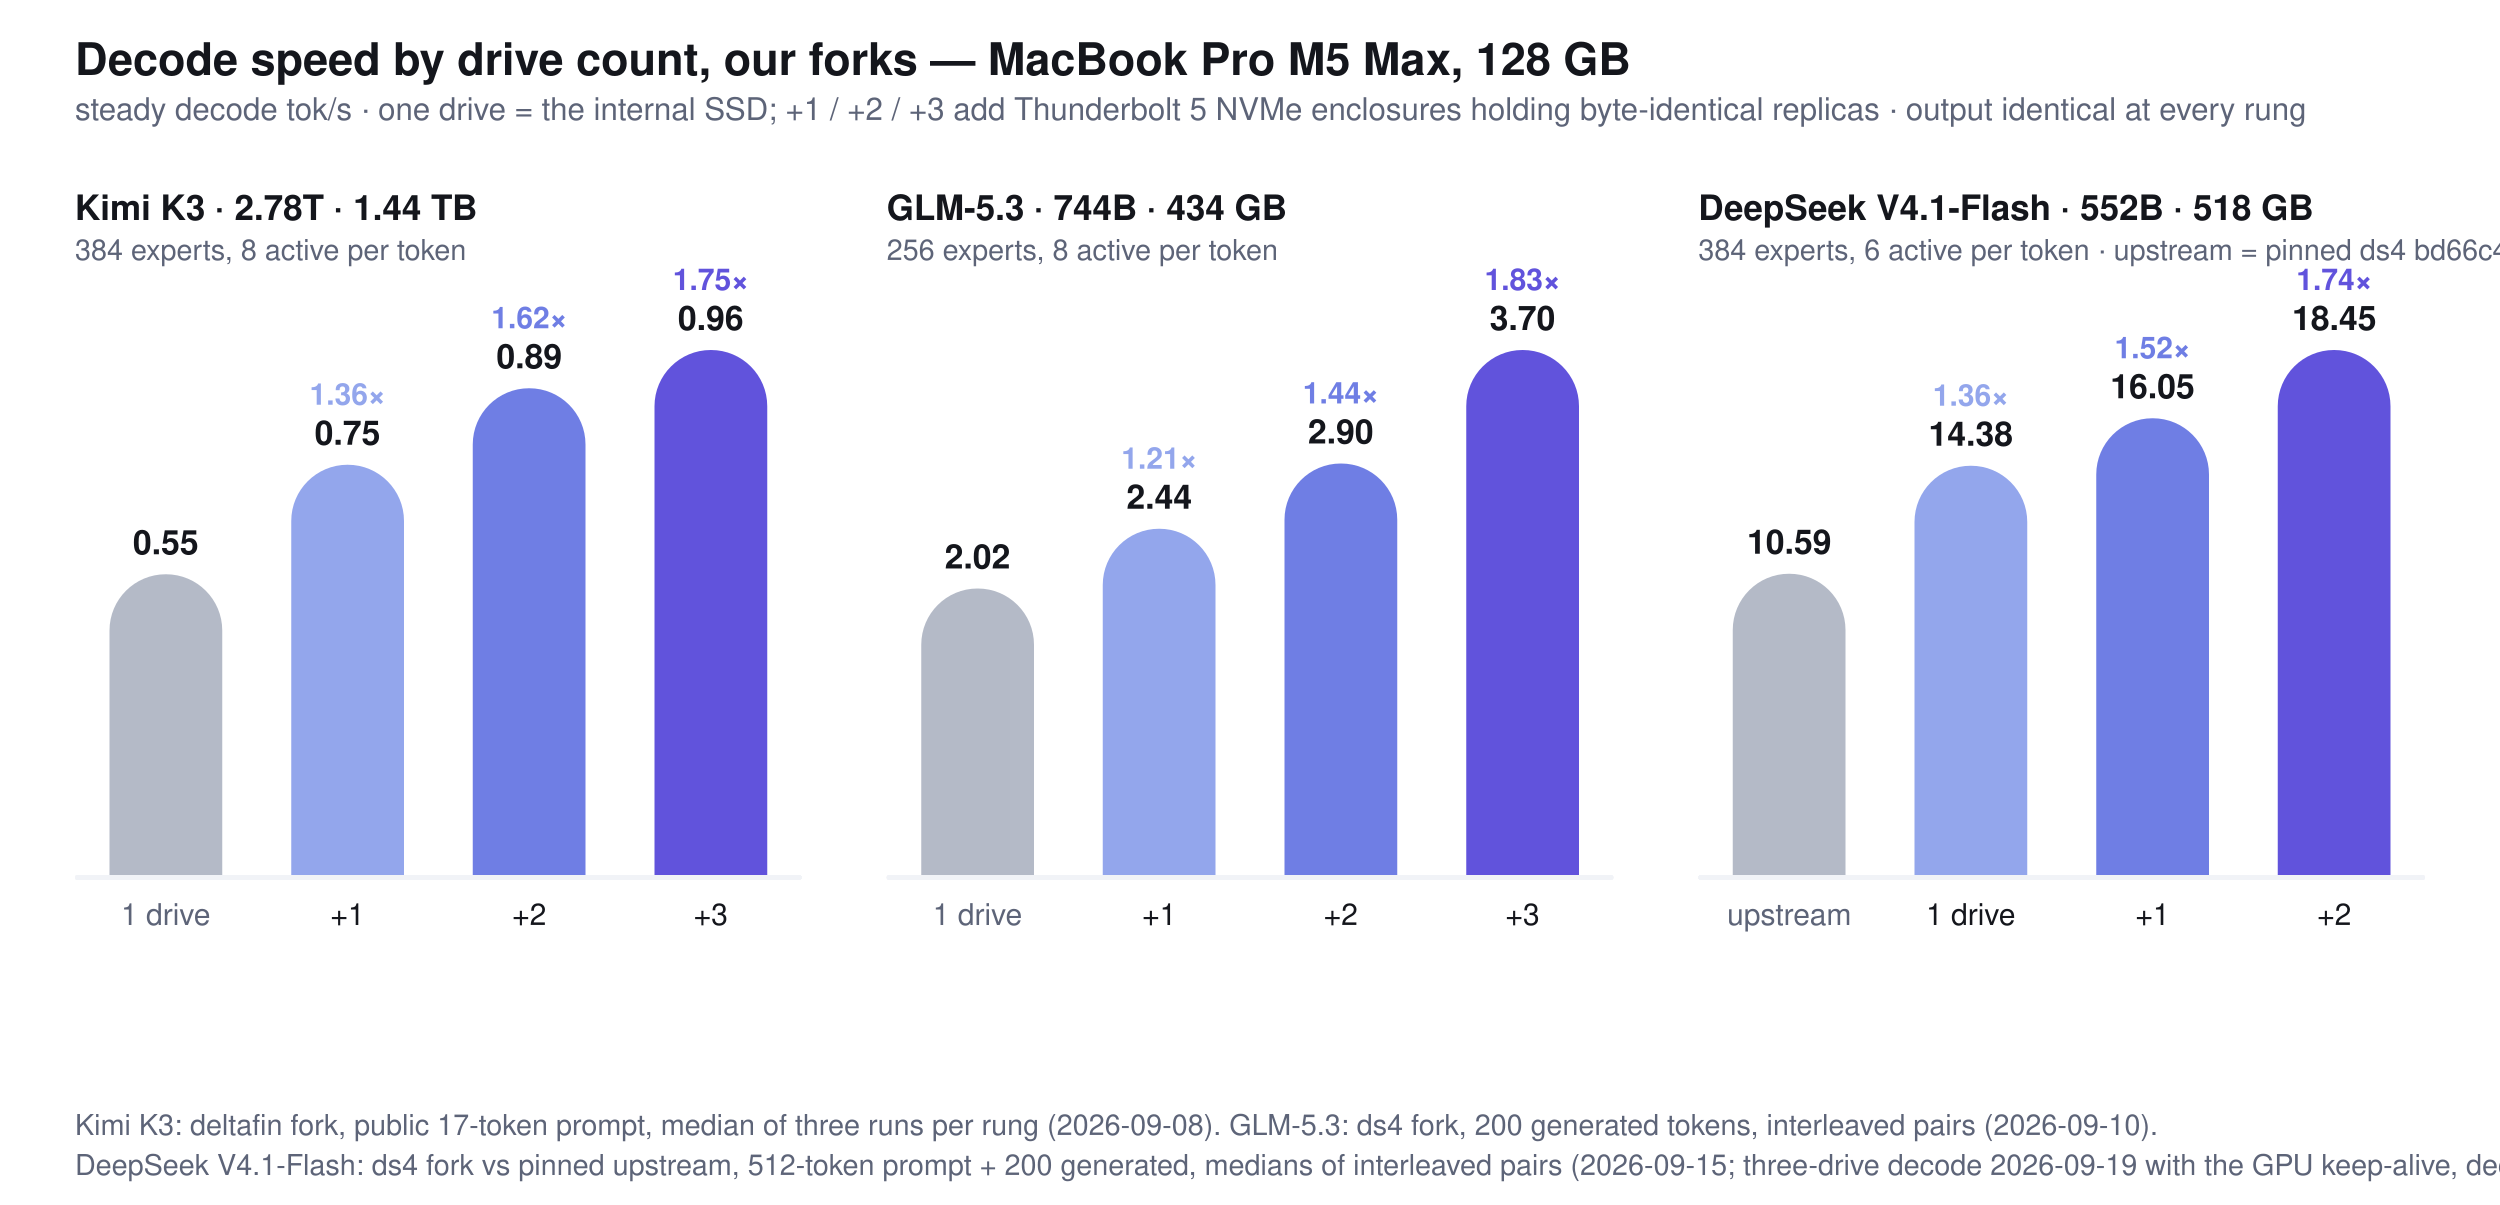
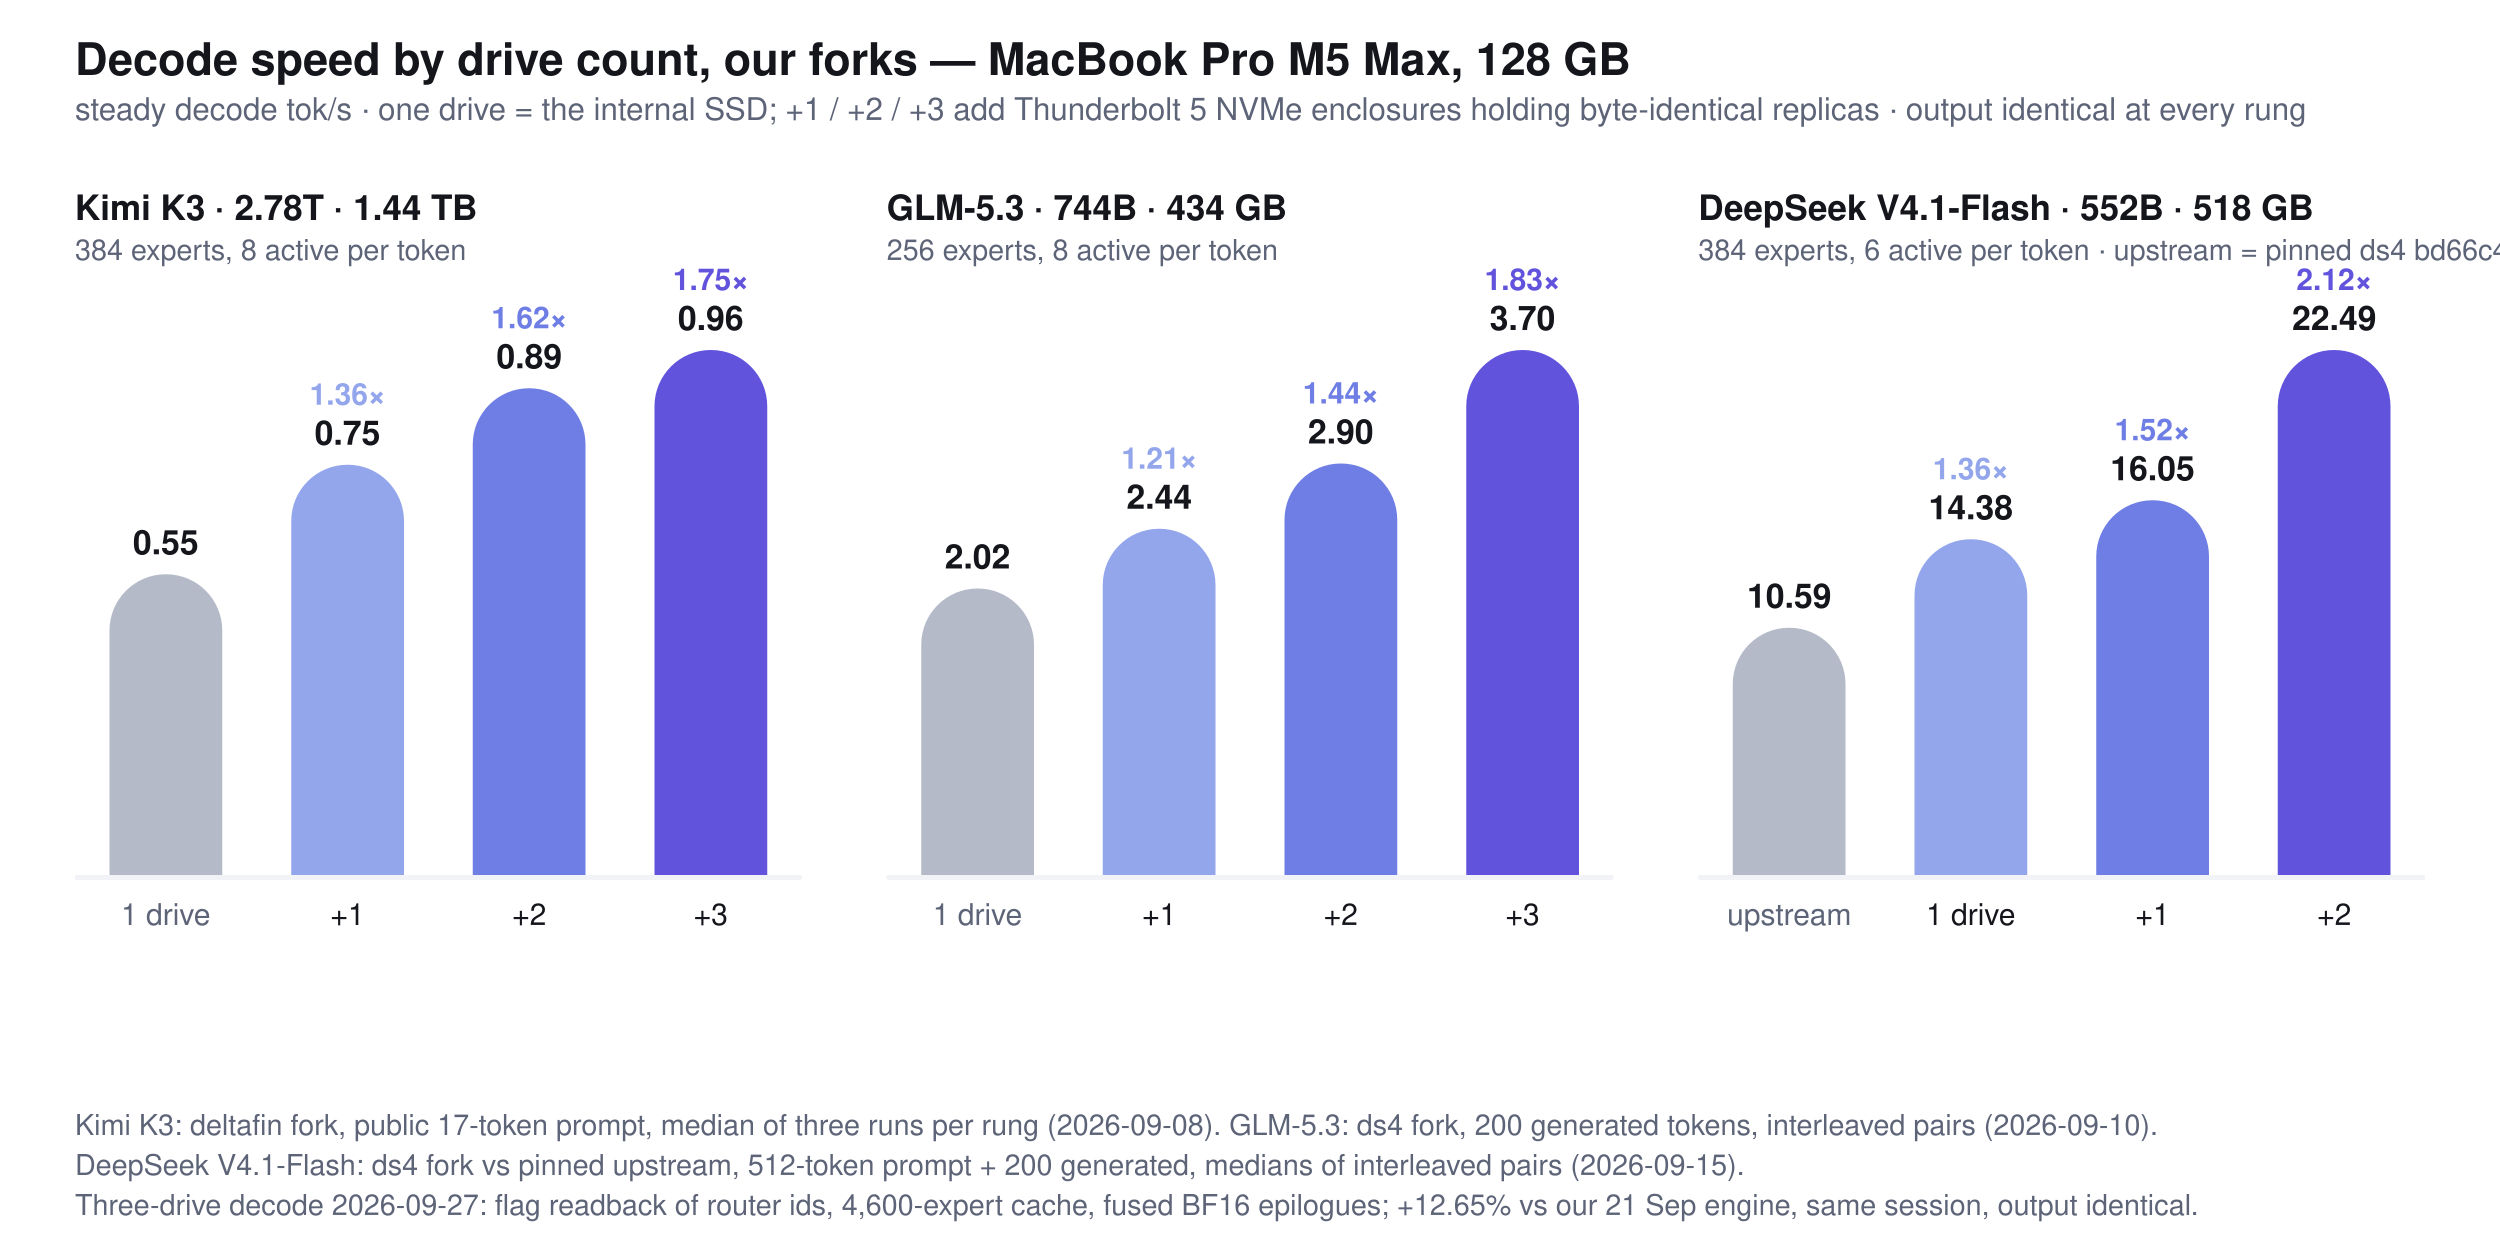
- <svg xmlns="http://www.w3.org/2000/svg" viewBox="0 0 1000 482" width="1000" height="482" font-family="-apple-system,BlinkMacSystemFont,Segoe UI,Helvetica,Arial,sans-serif">
-   <rect width="1000" height="482" fill="#ffffff" />
+ <svg xmlns="http://www.w3.org/2000/svg" viewBox="0 0 1000 498" width="1000" height="498" font-family="-apple-system,BlinkMacSystemFont,Segoe UI,Helvetica,Arial,sans-serif">
+   <rect width="1000" height="498" fill="#ffffff" />
  <text x="30" y="30" font-size="18" font-weight="700" fill="#14161c">Decode speed by drive count, our forks — MacBook Pro M5 Max, 128 GB</text>
  <text x="30" y="48" font-size="12.5" fill="#5d6478">steady decode tok/s · one drive = the internal SSD; +1 / +2 / +3 add Thunderbolt 5 NVMe enclosures holding byte-identical replicas · output identical at every rung</text>
  <text x="30.0" y="88" font-size="14" font-weight="700" fill="#14161c">Kimi K3 · 2.78T · 1.44 TB</text>
  <text x="30.0" y="104" font-size="11.5" fill="#5d6478">384 experts, 8 active per token</text>
  <rect x="30.0" y="350" width="290.7" height="2" rx="1" fill="#f1f3f7" />
  <rect x="43.8" y="229.7" width="45.1" height="142.8" rx="22.5" fill="#b4bac7" />
  <rect x="42.8" y="351" width="47.1" height="24.5" fill="#ffffff" />
  <rect x="30.0" y="350" width="290.7" height="2" rx="1" fill="#f1f3f7" />
  <text x="66.3" y="221.7" font-size="13.5" font-weight="700" text-anchor="middle" fill="#14161c">0.55</text>
  <text x="66.3" y="370" font-size="12" text-anchor="middle" fill="#5d6478">1 drive</text>
  <rect x="116.5" y="185.9" width="45.1" height="186.6" rx="22.5" fill="#93a6ec" />
  <rect x="115.5" y="351" width="47.1" height="24.5" fill="#ffffff" />
  <rect x="30.0" y="350" width="290.7" height="2" rx="1" fill="#f1f3f7" />
  <text x="139.0" y="177.9" font-size="13.5" font-weight="700" text-anchor="middle" fill="#14161c">0.75</text>
  <text x="139.0" y="161.9" font-size="12" font-weight="600" text-anchor="middle" fill="#93a6ec">1.36×</text>
  <text x="139.0" y="370" font-size="12" text-anchor="middle" fill="#14161c">+1</text>
  <rect x="189.1" y="155.3" width="45.1" height="217.2" rx="22.5" fill="#6f7ee4" />
  <rect x="188.1" y="351" width="47.1" height="24.5" fill="#ffffff" />
  <rect x="30.0" y="350" width="290.7" height="2" rx="1" fill="#f1f3f7" />
  <text x="211.7" y="147.3" font-size="13.5" font-weight="700" text-anchor="middle" fill="#14161c">0.89</text>
  <text x="211.7" y="131.3" font-size="12" font-weight="600" text-anchor="middle" fill="#6f7ee4">1.62×</text>
  <text x="211.7" y="370" font-size="12" text-anchor="middle" fill="#14161c">+2</text>
  <rect x="261.8" y="140.0" width="45.1" height="232.5" rx="22.5" fill="#6153dc" />
  <rect x="260.8" y="351" width="47.1" height="24.5" fill="#ffffff" />
  <rect x="30.0" y="350" width="290.7" height="2" rx="1" fill="#f1f3f7" />
  <text x="284.3" y="132.0" font-size="13.5" font-weight="700" text-anchor="middle" fill="#14161c">0.96</text>
  <text x="284.3" y="116.0" font-size="12" font-weight="600" text-anchor="middle" fill="#6153dc">1.75×</text>
  <text x="284.3" y="370" font-size="12" text-anchor="middle" fill="#14161c">+3</text>
  <text x="354.667" y="88" font-size="14" font-weight="700" fill="#14161c">GLM-5.3 · 744B · 434 GB</text>
  <text x="354.667" y="104" font-size="11.5" fill="#5d6478">256 experts, 8 active per token</text>
  <rect x="354.667" y="350" width="290.7" height="2" rx="1" fill="#f1f3f7" />
  <rect x="368.5" y="235.4" width="45.1" height="137.2" rx="22.5" fill="#b4bac7" />
  <rect x="367.5" y="351" width="47.1" height="24.5" fill="#ffffff" />
  <rect x="354.667" y="350" width="290.7" height="2" rx="1" fill="#f1f3f7" />
  <text x="391.0" y="227.4" font-size="13.5" font-weight="700" text-anchor="middle" fill="#14161c">2.02</text>
  <text x="391.0" y="370" font-size="12" text-anchor="middle" fill="#5d6478">1 drive</text>
  <rect x="441.1" y="211.5" width="45.1" height="161.0" rx="22.5" fill="#93a6ec" />
  <rect x="440.1" y="351" width="47.1" height="24.5" fill="#ffffff" />
  <rect x="354.667" y="350" width="290.7" height="2" rx="1" fill="#f1f3f7" />
  <text x="463.7" y="203.5" font-size="13.5" font-weight="700" text-anchor="middle" fill="#14161c">2.44</text>
  <text x="463.7" y="187.5" font-size="12" font-weight="600" text-anchor="middle" fill="#93a6ec">1.21×</text>
  <text x="463.7" y="370" font-size="12" text-anchor="middle" fill="#14161c">+1</text>
  <rect x="513.8" y="185.4" width="45.1" height="187.1" rx="22.5" fill="#6f7ee4" />
  <rect x="512.8" y="351" width="47.1" height="24.5" fill="#ffffff" />
  <rect x="354.667" y="350" width="290.7" height="2" rx="1" fill="#f1f3f7" />
  <text x="536.3" y="177.4" font-size="13.5" font-weight="700" text-anchor="middle" fill="#14161c">2.90</text>
  <text x="536.3" y="161.4" font-size="12" font-weight="600" text-anchor="middle" fill="#6f7ee4">1.44×</text>
  <text x="536.3" y="370" font-size="12" text-anchor="middle" fill="#14161c">+2</text>
  <rect x="586.5" y="140.0" width="45.1" height="232.5" rx="22.5" fill="#6153dc" />
  <rect x="585.5" y="351" width="47.1" height="24.5" fill="#ffffff" />
  <rect x="354.667" y="350" width="290.7" height="2" rx="1" fill="#f1f3f7" />
  <text x="609.0" y="132.0" font-size="13.5" font-weight="700" text-anchor="middle" fill="#14161c">3.70</text>
  <text x="609.0" y="116.0" font-size="12" font-weight="600" text-anchor="middle" fill="#6153dc">1.83×</text>
  <text x="609.0" y="370" font-size="12" text-anchor="middle" fill="#14161c">+3</text>
  <text x="679.333" y="88" font-size="14" font-weight="700" fill="#14161c">DeepSeek V4.1-Flash · 552B · 518 GB</text>
  <text x="679.333" y="104" font-size="11.5" fill="#5d6478">384 experts, 6 active per token · upstream = pinned ds4 bd66c40 on the same single drive</text>
  <rect x="679.333" y="350" width="290.7" height="2" rx="1" fill="#f1f3f7" />
-   <rect x="693.1" y="229.5" width="45.1" height="143.1" rx="22.5" fill="#b4bac7" />
+   <rect x="693.1" y="251.1" width="45.1" height="121.4" rx="22.5" fill="#b4bac7" />
  <rect x="692.1" y="351" width="47.1" height="24.5" fill="#ffffff" />
  <rect x="679.333" y="350" width="290.7" height="2" rx="1" fill="#f1f3f7" />
-   <text x="715.7" y="221.5" font-size="13.5" font-weight="700" text-anchor="middle" fill="#14161c">10.59</text>
+   <text x="715.7" y="243.1" font-size="13.5" font-weight="700" text-anchor="middle" fill="#14161c">10.59</text>
  <text x="715.7" y="370" font-size="12" text-anchor="middle" fill="#5d6478">upstream</text>
-   <rect x="765.8" y="186.3" width="45.1" height="186.2" rx="22.5" fill="#93a6ec" />
+   <rect x="765.8" y="215.7" width="45.1" height="156.8" rx="22.5" fill="#93a6ec" />
  <rect x="764.8" y="351" width="47.1" height="24.5" fill="#ffffff" />
  <rect x="679.333" y="350" width="290.7" height="2" rx="1" fill="#f1f3f7" />
-   <text x="788.3" y="178.3" font-size="13.5" font-weight="700" text-anchor="middle" fill="#14161c">14.38</text>
-   <text x="788.3" y="162.3" font-size="12" font-weight="600" text-anchor="middle" fill="#93a6ec">1.36×</text>
+   <text x="788.3" y="207.7" font-size="13.5" font-weight="700" text-anchor="middle" fill="#14161c">14.38</text>
+   <text x="788.3" y="191.7" font-size="12" font-weight="600" text-anchor="middle" fill="#93a6ec">1.36×</text>
  <text x="788.3" y="370" font-size="12" text-anchor="middle" fill="#14161c">1 drive</text>
-   <rect x="838.5" y="167.3" width="45.1" height="205.2" rx="22.5" fill="#6f7ee4" />
+   <rect x="838.5" y="200.1" width="45.1" height="172.4" rx="22.5" fill="#6f7ee4" />
  <rect x="837.5" y="351" width="47.1" height="24.5" fill="#ffffff" />
  <rect x="679.333" y="350" width="290.7" height="2" rx="1" fill="#f1f3f7" />
-   <text x="861.0" y="159.3" font-size="13.5" font-weight="700" text-anchor="middle" fill="#14161c">16.05</text>
-   <text x="861.0" y="143.3" font-size="12" font-weight="600" text-anchor="middle" fill="#6f7ee4">1.52×</text>
+   <text x="861.0" y="192.1" font-size="13.5" font-weight="700" text-anchor="middle" fill="#14161c">16.05</text>
+   <text x="861.0" y="176.1" font-size="12" font-weight="600" text-anchor="middle" fill="#6f7ee4">1.52×</text>
  <text x="861.0" y="370" font-size="12" text-anchor="middle" fill="#14161c">+1</text>
  <rect x="911.1" y="140.0" width="45.1" height="232.5" rx="22.5" fill="#6153dc" />
  <rect x="910.1" y="351" width="47.1" height="24.5" fill="#ffffff" />
  <rect x="679.333" y="350" width="290.7" height="2" rx="1" fill="#f1f3f7" />
-   <text x="933.7" y="132.0" font-size="13.5" font-weight="700" text-anchor="middle" fill="#14161c">18.45</text>
-   <text x="933.7" y="116.0" font-size="12" font-weight="600" text-anchor="middle" fill="#6153dc">1.74×</text>
+   <text x="933.7" y="132.0" font-size="13.5" font-weight="700" text-anchor="middle" fill="#14161c">22.49</text>
+   <text x="933.7" y="116.0" font-size="12" font-weight="600" text-anchor="middle" fill="#6153dc">2.12×</text>
  <text x="933.7" y="370" font-size="12" text-anchor="middle" fill="#14161c">+2</text>
  <text x="30" y="454" font-size="11.5" fill="#5d6478">Kimi K3: deltafin fork, public 17-token prompt, median of three runs per rung (2026-09-08). GLM-5.3: ds4 fork, 200 generated tokens, interleaved pairs (2026-09-10).</text>
-   <text x="30" y="470" font-size="11.5" fill="#5d6478">DeepSeek V4.1-Flash: ds4 fork vs pinned upstream, 512-token prompt + 200 generated, medians of interleaved pairs (2026-09-15; three-drive decode 2026-09-19 with the GPU keep-alive, decode split 10:6:6 and CPU keep-alive);</text>
+   <text x="30" y="470" font-size="11.5" fill="#5d6478">DeepSeek V4.1-Flash: ds4 fork vs pinned upstream, 512-token prompt + 200 generated, medians of interleaved pairs (2026-09-15).</text>
+   <text x="30" y="486" font-size="11.5" fill="#5d6478">Three-drive decode 2026-09-27: flag readback of router ids, 4,600-expert cache, fused BF16 epilogues; +12.65% vs our 21 Sep engine, same session, output identical.</text>
</svg>
